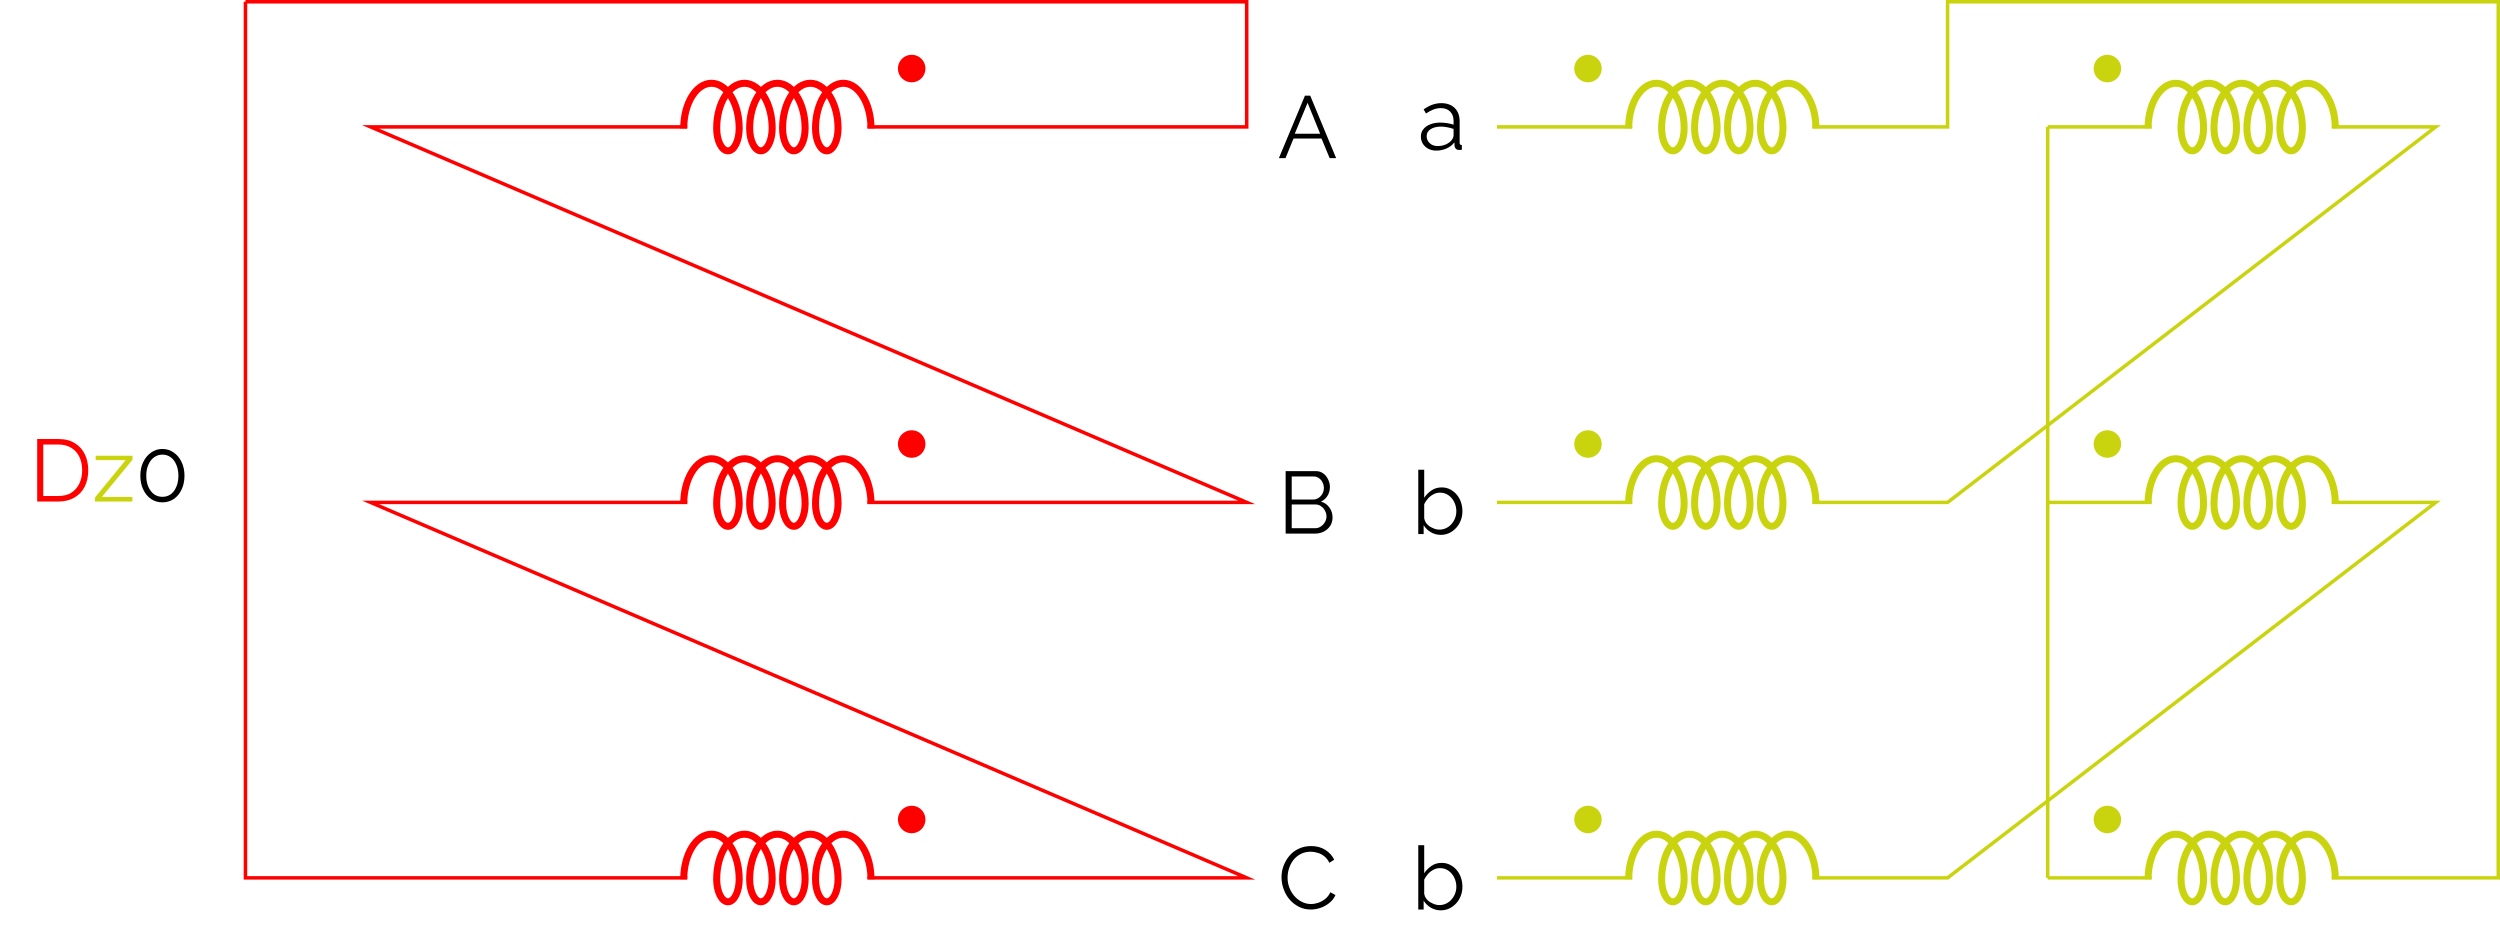
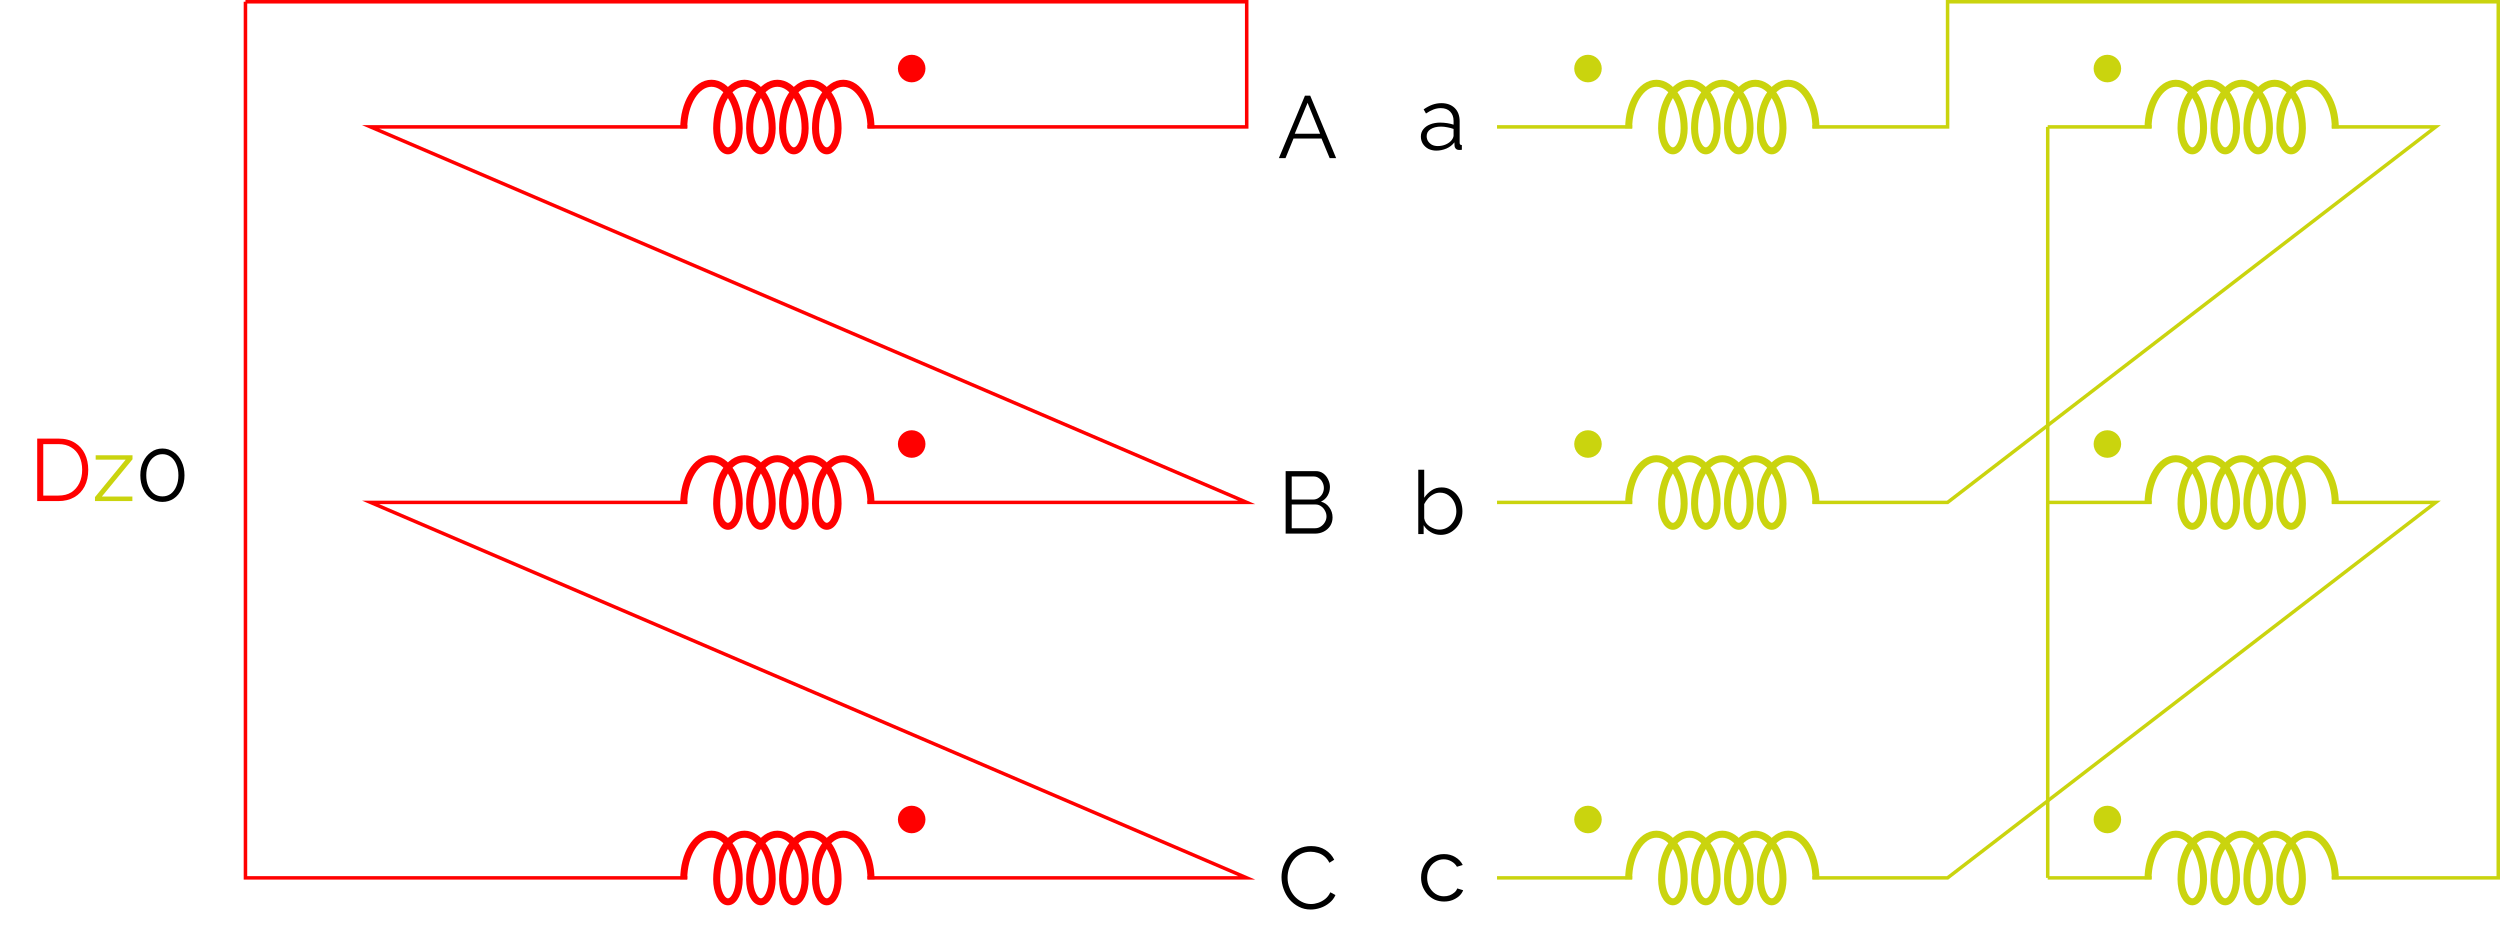
- <svg xmlns="http://www.w3.org/2000/svg" xmlns:xlink="http://www.w3.org/1999/xlink" width="283.114pt" height="106.418pt" viewBox="0 0 283.114 106.418" version="1.1">
+ <svg xmlns="http://www.w3.org/2000/svg" xmlns:xlink="http://www.w3.org/1999/xlink" width="283.114pt" height="106.319pt" viewBox="0 0 283.114 106.319" version="1.1">
  <defs>
    <g>
      <symbol overflow="visible" id="glyph0-0">
        <path style="stroke:none;" d="M 5.562 -0.297 C 5.562 -0.098 5.453 0 5.234 0 L 0.766 0 C 0.66 0 0.586 -0.02 0.547 -0.062 C 0.516 -0.102 0.5 -0.164 0.5 -0.25 L 0.5 -6.844 C 0.5 -7 0.562 -7.078 0.688 -7.078 L 5.391 -7.078 C 5.504 -7.078 5.562 -7.008 5.562 -6.875 Z M 5.047 -0.734 L 5.047 -6.406 C 5.047 -6.52 4.992 -6.578 4.891 -6.578 L 1.172 -6.578 C 1.066 -6.578 1.016 -6.516 1.016 -6.391 L 1.016 -0.703 C 1.016 -0.641 1.031 -0.586 1.062 -0.547 C 1.094 -0.516 1.156 -0.5 1.25 -0.5 L 4.766 -0.5 C 4.953 -0.5 5.047 -0.578 5.047 -0.734 Z M 4.766 -0.281 L 0.703 -6.672 L 1.219 -6.938 L 5.359 -0.328 Z M 4.766 -0.281 " />
      </symbol>
      <symbol overflow="visible" id="glyph0-1">
        <path style="stroke:none;" d="M 3.078 -7.078 L 3.672 -7.078 L 6.609 0 L 5.875 0 L 4.953 -2.219 L 1.781 -2.219 L 0.875 0 L 0.125 0 Z M 4.797 -2.766 L 3.375 -6.266 L 1.922 -2.766 Z M 4.797 -2.766 " />
      </symbol>
      <symbol overflow="visible" id="glyph0-2">
        <path style="stroke:none;" d="M 6.203 -1.828 C 6.203 -1.473 6.113 -1.156 5.938 -0.875 C 5.758 -0.602 5.52 -0.391 5.219 -0.234 C 4.914 -0.078 4.586 0 4.234 0 L 0.891 0 L 0.891 -7.078 L 4.297 -7.078 C 4.629 -7.078 4.914 -6.988 5.156 -6.812 C 5.395 -6.633 5.578 -6.406 5.703 -6.125 C 5.836 -5.852 5.906 -5.57 5.906 -5.281 C 5.906 -4.926 5.816 -4.598 5.641 -4.297 C 5.461 -3.992 5.211 -3.77 4.891 -3.625 C 5.297 -3.508 5.613 -3.285 5.844 -2.953 C 6.082 -2.629 6.203 -2.254 6.203 -1.828 Z M 5.516 -1.938 C 5.516 -2.176 5.457 -2.395 5.344 -2.594 C 5.238 -2.801 5.094 -2.969 4.906 -3.094 C 4.727 -3.227 4.523 -3.297 4.297 -3.297 L 1.578 -3.297 L 1.578 -0.609 L 4.234 -0.609 C 4.461 -0.609 4.672 -0.672 4.859 -0.797 C 5.055 -0.922 5.211 -1.082 5.328 -1.281 C 5.453 -1.488 5.516 -1.707 5.516 -1.938 Z M 1.578 -6.469 L 1.578 -3.859 L 4.016 -3.859 C 4.242 -3.859 4.445 -3.922 4.625 -4.047 C 4.812 -4.172 4.957 -4.332 5.062 -4.531 C 5.164 -4.727 5.219 -4.938 5.219 -5.156 C 5.219 -5.395 5.164 -5.613 5.062 -5.812 C 4.969 -6.008 4.832 -6.164 4.656 -6.281 C 4.488 -6.406 4.297 -6.469 4.078 -6.469 Z M 1.578 -6.469 " />
      </symbol>
      <symbol overflow="visible" id="glyph0-3">
        <path style="stroke:none;" d="M 0.422 -3.594 C 0.422 -4.02 0.492 -4.441 0.641 -4.859 C 0.797 -5.273 1.016 -5.656 1.297 -6 C 1.578 -6.344 1.926 -6.613 2.344 -6.812 C 2.77 -7.02 3.25 -7.125 3.781 -7.125 C 4.406 -7.125 4.941 -6.977 5.391 -6.688 C 5.848 -6.395 6.18 -6.023 6.391 -5.578 L 5.844 -5.234 C 5.688 -5.547 5.492 -5.789 5.266 -5.969 C 5.035 -6.156 4.785 -6.285 4.516 -6.359 C 4.254 -6.441 3.992 -6.484 3.734 -6.484 C 3.305 -6.484 2.93 -6.398 2.609 -6.234 C 2.285 -6.066 2.008 -5.844 1.781 -5.562 C 1.562 -5.281 1.395 -4.961 1.281 -4.609 C 1.164 -4.266 1.109 -3.91 1.109 -3.547 C 1.109 -3.148 1.176 -2.773 1.312 -2.422 C 1.445 -2.066 1.633 -1.75 1.875 -1.469 C 2.113 -1.195 2.395 -0.977 2.719 -0.812 C 3.039 -0.645 3.391 -0.562 3.766 -0.562 C 4.035 -0.562 4.305 -0.609 4.578 -0.703 C 4.859 -0.797 5.117 -0.938 5.359 -1.125 C 5.609 -1.32 5.805 -1.578 5.953 -1.891 L 6.531 -1.578 C 6.383 -1.234 6.156 -0.938 5.844 -0.688 C 5.539 -0.438 5.203 -0.25 4.828 -0.125 C 4.453 0 4.086 0.062 3.734 0.062 C 3.242 0.062 2.797 -0.039 2.391 -0.25 C 1.984 -0.457 1.629 -0.734 1.328 -1.078 C 1.035 -1.43 0.812 -1.828 0.656 -2.266 C 0.5 -2.703 0.422 -3.145 0.422 -3.594 Z M 0.422 -3.594 " />
      </symbol>
      <symbol overflow="visible" id="glyph0-4">
        <path style="stroke:none;" d="M 0.328 -1.5 C 0.328 -1.82 0.422 -2.098 0.609 -2.328 C 0.797 -2.566 1.051 -2.75 1.375 -2.875 C 1.707 -3.008 2.086 -3.078 2.516 -3.078 C 2.773 -3.078 3.039 -3.055 3.312 -3.016 C 3.582 -2.973 3.82 -2.914 4.031 -2.844 L 4.031 -3.281 C 4.031 -3.719 3.898 -4.066 3.641 -4.328 C 3.391 -4.586 3.035 -4.719 2.578 -4.719 C 2.297 -4.719 2.02 -4.664 1.75 -4.562 C 1.477 -4.457 1.195 -4.305 0.906 -4.109 L 0.641 -4.578 C 0.984 -4.816 1.316 -4.992 1.641 -5.109 C 1.973 -5.223 2.305 -5.281 2.641 -5.281 C 3.273 -5.281 3.781 -5.098 4.156 -4.734 C 4.531 -4.367 4.719 -3.863 4.719 -3.219 L 4.719 -0.812 C 4.719 -0.719 4.734 -0.648 4.766 -0.609 C 4.805 -0.566 4.875 -0.539 4.969 -0.531 L 4.969 0 C 4.895 0.008 4.828 0.016 4.766 0.016 C 4.711 0.023 4.676 0.023 4.656 0.016 C 4.488 0.016 4.359 -0.035 4.266 -0.141 C 4.18 -0.242 4.141 -0.348 4.141 -0.453 L 4.125 -0.844 C 3.895 -0.539 3.594 -0.305 3.219 -0.141 C 2.844 0.016 2.461 0.094 2.078 0.094 C 1.742 0.094 1.441 0.023 1.172 -0.109 C 0.91 -0.254 0.703 -0.445 0.547 -0.688 C 0.398 -0.938 0.328 -1.207 0.328 -1.5 Z M 3.812 -1.094 C 3.883 -1.188 3.938 -1.273 3.969 -1.359 C 4.008 -1.453 4.031 -1.531 4.031 -1.594 L 4.031 -2.359 C 3.812 -2.441 3.578 -2.504 3.328 -2.547 C 3.086 -2.598 2.848 -2.625 2.609 -2.625 C 2.117 -2.625 1.723 -2.523 1.422 -2.328 C 1.129 -2.141 0.984 -1.879 0.984 -1.547 C 0.984 -1.348 1.031 -1.164 1.125 -1 C 1.227 -0.832 1.375 -0.691 1.562 -0.578 C 1.758 -0.473 1.988 -0.422 2.25 -0.422 C 2.57 -0.422 2.875 -0.484 3.156 -0.609 C 3.438 -0.734 3.656 -0.895 3.812 -1.094 Z M 3.812 -1.094 " />
      </symbol>
      <symbol overflow="visible" id="glyph0-5">
        <path style="stroke:none;" d="M 3.297 0.094 C 2.891 0.094 2.508 -0.008 2.156 -0.219 C 1.812 -0.426 1.547 -0.688 1.359 -1 L 1.359 0 L 0.75 0 L 0.75 -7.281 L 1.422 -7.281 L 1.422 -4.109 C 1.66 -4.461 1.941 -4.742 2.266 -4.953 C 2.586 -5.172 2.969 -5.281 3.406 -5.281 C 3.77 -5.281 4.094 -5.203 4.375 -5.047 C 4.664 -4.898 4.914 -4.695 5.125 -4.438 C 5.332 -4.188 5.488 -3.898 5.594 -3.578 C 5.695 -3.254 5.75 -2.922 5.75 -2.578 C 5.75 -2.211 5.688 -1.867 5.562 -1.547 C 5.445 -1.234 5.273 -0.953 5.047 -0.703 C 4.816 -0.453 4.551 -0.254 4.25 -0.109 C 3.957 0.023 3.641 0.094 3.297 0.094 Z M 3.125 -0.5 C 3.406 -0.5 3.664 -0.555 3.906 -0.672 C 4.145 -0.785 4.348 -0.941 4.516 -1.141 C 4.691 -1.336 4.828 -1.562 4.922 -1.812 C 5.016 -2.062 5.062 -2.316 5.062 -2.578 C 5.062 -2.941 4.984 -3.285 4.828 -3.609 C 4.672 -3.93 4.453 -4.191 4.172 -4.391 C 3.898 -4.586 3.578 -4.688 3.203 -4.688 C 2.941 -4.688 2.695 -4.625 2.469 -4.5 C 2.238 -4.383 2.035 -4.227 1.859 -4.031 C 1.68 -3.832 1.535 -3.617 1.422 -3.391 L 1.422 -1.781 C 1.453 -1.594 1.52 -1.422 1.625 -1.266 C 1.738 -1.109 1.879 -0.973 2.047 -0.859 C 2.223 -0.754 2.406 -0.664 2.594 -0.594 C 2.781 -0.531 2.957 -0.5 3.125 -0.5 Z M 3.125 -0.5 " />
      </symbol>
      <symbol overflow="visible" id="glyph0-6">
+         <path style="stroke:none;" d="M 3 0.094 C 2.625 0.094 2.273 0.023 1.953 -0.109 C 1.641 -0.254 1.363 -0.453 1.125 -0.703 C 0.895 -0.961 0.711 -1.254 0.578 -1.578 C 0.453 -1.898 0.391 -2.242 0.391 -2.609 C 0.391 -3.098 0.5 -3.547 0.719 -3.953 C 0.938 -4.359 1.238 -4.68 1.625 -4.922 C 2.02 -5.16 2.473 -5.281 2.984 -5.281 C 3.473 -5.281 3.898 -5.164 4.266 -4.938 C 4.641 -4.719 4.922 -4.422 5.109 -4.047 L 4.453 -3.844 C 4.305 -4.102 4.098 -4.305 3.828 -4.453 C 3.566 -4.609 3.273 -4.688 2.953 -4.688 C 2.609 -4.688 2.289 -4.594 2 -4.406 C 1.719 -4.227 1.492 -3.984 1.328 -3.672 C 1.16 -3.359 1.078 -3.004 1.078 -2.609 C 1.078 -2.223 1.16 -1.867 1.328 -1.547 C 1.504 -1.223 1.734 -0.969 2.016 -0.781 C 2.305 -0.594 2.625 -0.5 2.969 -0.5 C 3.195 -0.5 3.414 -0.535 3.625 -0.609 C 3.832 -0.691 4.016 -0.801 4.172 -0.938 C 4.328 -1.07 4.43 -1.223 4.484 -1.391 L 5.156 -1.188 C 5.062 -0.938 4.906 -0.711 4.688 -0.516 C 4.469 -0.328 4.211 -0.176 3.922 -0.062 C 3.641 0.039 3.332 0.094 3 0.094 Z M 3 0.094 " />
+       </symbol>
+       <symbol overflow="visible" id="glyph0-7">
        <path style="stroke:none;" d="M 0.891 0 L 0.891 -7.078 L 3.297 -7.078 C 4.047 -7.078 4.672 -6.914 5.172 -6.594 C 5.672 -6.281 6.047 -5.859 6.297 -5.328 C 6.547 -4.797 6.672 -4.203 6.672 -3.547 C 6.672 -2.828 6.535 -2.203 6.266 -1.672 C 5.992 -1.141 5.602 -0.727 5.094 -0.438 C 4.582 -0.145 3.984 0 3.297 0 Z M 5.984 -3.547 C 5.984 -4.109 5.879 -4.609 5.672 -5.047 C 5.461 -5.492 5.156 -5.836 4.75 -6.078 C 4.352 -6.328 3.867 -6.453 3.297 -6.453 L 1.578 -6.453 L 1.578 -0.625 L 3.297 -0.625 C 3.879 -0.625 4.367 -0.75 4.766 -1 C 5.16 -1.258 5.461 -1.609 5.672 -2.047 C 5.879 -2.492 5.984 -2.992 5.984 -3.547 Z M 5.984 -3.547 " />
      </symbol>
-       <symbol overflow="visible" id="glyph0-7">
+       <symbol overflow="visible" id="glyph0-8">
        <path style="stroke:none;" d="M 0.312 -0.453 L 3.781 -4.688 L 0.391 -4.688 L 0.391 -5.188 L 4.562 -5.188 L 4.562 -4.734 L 1.094 -0.516 L 4.547 -0.516 L 4.547 0 L 0.312 0 Z M 0.312 -0.453 " />
      </symbol>
-       <symbol overflow="visible" id="glyph0-8">
+       <symbol overflow="visible" id="glyph0-9">
        <path style="stroke:none;" d="M 5.547 -2.922 C 5.547 -2.336 5.438 -1.816 5.219 -1.359 C 5.008 -0.898 4.711 -0.539 4.328 -0.281 C 3.953 -0.031 3.523 0.094 3.047 0.094 C 2.566 0.094 2.141 -0.031 1.766 -0.281 C 1.391 -0.539 1.094 -0.898 0.875 -1.359 C 0.656 -1.816 0.547 -2.336 0.547 -2.922 C 0.547 -3.504 0.656 -4.02 0.875 -4.469 C 1.094 -4.926 1.391 -5.285 1.766 -5.547 C 2.141 -5.816 2.566 -5.953 3.047 -5.953 C 3.523 -5.953 3.953 -5.816 4.328 -5.547 C 4.711 -5.285 5.008 -4.926 5.219 -4.469 C 5.438 -4.02 5.547 -3.504 5.547 -2.922 Z M 4.859 -2.922 C 4.859 -3.391 4.781 -3.801 4.625 -4.156 C 4.477 -4.52 4.27 -4.801 4 -5 C 3.727 -5.207 3.41 -5.312 3.047 -5.312 C 2.691 -5.312 2.375 -5.207 2.094 -5 C 1.82 -4.801 1.609 -4.52 1.453 -4.156 C 1.297 -3.801 1.219 -3.391 1.219 -2.922 C 1.219 -2.453 1.297 -2.035 1.453 -1.672 C 1.609 -1.316 1.82 -1.035 2.094 -0.828 C 2.375 -0.629 2.691 -0.531 3.047 -0.531 C 3.41 -0.531 3.727 -0.629 4 -0.828 C 4.27 -1.035 4.477 -1.316 4.625 -1.672 C 4.781 -2.035 4.859 -2.453 4.859 -2.922 Z M 4.859 -2.922 " />
      </symbol>
    </g>
    <clipPath id="clip1">
-       <path d="M 0 0 L 283.113 0 L 283.113 106.418 L 0 106.418 Z M 0 0 " />
+       <path d="M 0 0 L 283.113 0 L 283.113 106.32 L 0 106.32 Z M 0 0 " />
    </clipPath>
    <clipPath id="clip2">
      <path d="M 169 0 L 283.113 0 L 283.113 100 L 169 100 Z M 169 0 " />
    </clipPath>
  </defs>
  <g id="surface1">
    <g clip-path="url(#clip1)" clip-rule="nonzero">
-       <path style=" stroke:none;fill-rule:nonzero;fill:rgb(100%,100%,100%);fill-opacity:1;" d="M 0 106.418 L 0 0 L 283.117 0 L 283.117 106.418 Z M 0 106.418 " />
+       <path style=" stroke:none;fill-rule:nonzero;fill:rgb(100%,100%,100%);fill-opacity:1;" d="M 0 106.32 L 0 0 L 283.117 0 L 283.117 106.32 Z M 0 106.32 " />
    </g>
    <path style="fill:none;stroke-width:0.399;stroke-linecap:butt;stroke-linejoin:miter;stroke:rgb(100%,0%,0%);stroke-opacity:1;stroke-miterlimit:10;" d="M -0 -0 L 56.695 -0 M 56.695 -0 L 113.387 -0 L 113.387 -7.086 M 113.387 -7.086 L 113.387 -14.172 L 109.844 -14.172 M 109.844 -14.172 L 70.441 -14.172 M 50.031 -14.172 L 14.172 -14.172 L 63.781 -35.434 M 63.781 -35.434 L 113.387 -56.696 L 109.844 -56.696 M 109.844 -56.696 L 70.441 -56.696 M 50.031 -56.696 L 14.172 -56.696 L 63.781 -77.953 M 63.781 -77.953 L 113.387 -99.215 L 109.844 -99.215 M 109.844 -99.215 L 70.441 -99.215 M 50.031 -99.215 L 7.086 -99.215 M 7.086 -99.215 L -0 -99.215 L -0 -49.606 M -0 -49.606 L -0 -0 " transform="matrix(1,0,0,-1,27.797,0.199)" />
    <g style="fill:rgb(0%,0%,0%);fill-opacity:1;">
      <use xlink:href="#glyph0-1" x="144.703" y="17.909" />
    </g>
    <path style="fill:none;stroke-width:0.797;stroke-linecap:butt;stroke-linejoin:bevel;stroke:rgb(100%,0%,0%);stroke-opacity:1;stroke-miterlimit:10;" d="M 70.84 -14.332 C 70.84 -11.516 69.433 -9.231 67.699 -9.231 C 65.965 -9.231 64.558 -11.516 64.558 -14.332 C 64.558 -15.742 65.129 -16.883 65.832 -16.883 C 66.539 -16.883 67.109 -15.742 67.109 -14.332 C 67.109 -11.516 65.703 -9.231 63.969 -9.231 C 62.234 -9.231 60.828 -11.516 60.828 -14.332 C 60.828 -15.742 61.398 -16.883 62.101 -16.883 C 62.808 -16.883 63.379 -15.742 63.379 -14.332 C 63.379 -11.516 61.973 -9.231 60.238 -9.231 C 58.504 -9.231 57.098 -11.516 57.098 -14.332 C 57.098 -15.742 57.668 -16.883 58.371 -16.883 C 59.074 -16.883 59.648 -15.742 59.648 -14.332 C 59.648 -11.516 58.242 -9.231 56.508 -9.231 C 54.769 -9.231 53.363 -11.516 53.363 -14.332 C 53.363 -15.742 53.937 -16.883 54.641 -16.883 C 55.344 -16.883 55.914 -15.742 55.914 -14.332 C 55.914 -11.516 54.508 -9.231 52.773 -9.231 C 51.039 -9.231 49.633 -11.516 49.633 -14.332 " transform="matrix(1,0,0,-1,27.797,0.199)" />
    <g style="fill:rgb(0%,0%,0%);fill-opacity:1;">
-       <use xlink:href="#glyph0-2" x="144.703" y="60.428" />
+       <use xlink:href="#glyph0-2" x="144.703" y="60.429" />
    </g>
    <path style="fill:none;stroke-width:0.797;stroke-linecap:butt;stroke-linejoin:bevel;stroke:rgb(100%,0%,0%);stroke-opacity:1;stroke-miterlimit:10;" d="M 70.84 -56.852 C 70.84 -54.035 69.433 -51.75 67.699 -51.75 C 65.965 -51.75 64.558 -54.035 64.558 -56.852 C 64.558 -58.262 65.129 -59.403 65.832 -59.403 C 66.539 -59.403 67.109 -58.262 67.109 -56.852 C 67.109 -54.035 65.703 -51.75 63.969 -51.75 C 62.234 -51.75 60.828 -54.035 60.828 -56.852 C 60.828 -58.262 61.398 -59.403 62.101 -59.403 C 62.808 -59.403 63.379 -58.262 63.379 -56.852 C 63.379 -54.035 61.973 -51.75 60.238 -51.75 C 58.504 -51.75 57.098 -54.035 57.098 -56.852 C 57.098 -58.262 57.668 -59.403 58.371 -59.403 C 59.074 -59.403 59.648 -58.262 59.648 -56.852 C 59.648 -54.035 58.242 -51.75 56.508 -51.75 C 54.769 -51.75 53.363 -54.035 53.363 -56.852 C 53.363 -58.262 53.937 -59.403 54.641 -59.403 C 55.344 -59.403 55.914 -58.262 55.914 -56.852 C 55.914 -54.035 54.508 -51.75 52.773 -51.75 C 51.039 -51.75 49.633 -54.035 49.633 -56.852 " transform="matrix(1,0,0,-1,27.797,0.199)" />
    <g style="fill:rgb(0%,0%,0%);fill-opacity:1;">
-       <use xlink:href="#glyph0-3" x="144.703" y="102.938" />
+       <use xlink:href="#glyph0-3" x="144.703" y="102.939" />
    </g>
    <path style="fill:none;stroke-width:0.797;stroke-linecap:butt;stroke-linejoin:bevel;stroke:rgb(100%,0%,0%);stroke-opacity:1;stroke-miterlimit:10;" d="M 70.84 -99.371 C 70.84 -96.555 69.433 -94.27 67.699 -94.27 C 65.965 -94.27 64.558 -96.555 64.558 -99.371 C 64.558 -100.781 65.129 -101.926 65.832 -101.926 C 66.539 -101.926 67.109 -100.781 67.109 -99.371 C 67.109 -96.555 65.703 -94.27 63.969 -94.27 C 62.234 -94.27 60.828 -96.555 60.828 -99.371 C 60.828 -100.781 61.398 -101.926 62.101 -101.926 C 62.808 -101.926 63.379 -100.781 63.379 -99.371 C 63.379 -96.555 61.973 -94.27 60.238 -94.27 C 58.504 -94.27 57.098 -96.555 57.098 -99.371 C 57.098 -100.781 57.668 -101.926 58.371 -101.926 C 59.074 -101.926 59.648 -100.781 59.648 -99.371 C 59.648 -96.555 58.242 -94.27 56.508 -94.27 C 54.769 -94.27 53.363 -96.555 53.363 -99.371 C 53.363 -100.781 53.937 -101.926 54.641 -101.926 C 55.344 -101.926 55.914 -100.781 55.914 -99.371 C 55.914 -96.555 54.508 -94.27 52.773 -94.27 C 51.039 -94.27 49.633 -96.555 49.633 -99.371 " transform="matrix(1,0,0,-1,27.797,0.199)" />
    <path style="fill-rule:nonzero;fill:rgb(100%,0%,0%);fill-opacity:1;stroke-width:0.399;stroke-linecap:butt;stroke-linejoin:miter;stroke:rgb(100%,0%,0%);stroke-opacity:1;stroke-miterlimit:10;" d="M 76.808 -7.563 C 76.808 -6.813 76.199 -6.203 75.449 -6.203 C 74.695 -6.203 74.086 -6.813 74.086 -7.563 C 74.086 -8.317 74.695 -8.926 75.449 -8.926 C 76.199 -8.926 76.808 -8.317 76.808 -7.563 Z M 76.808 -7.563 " transform="matrix(1,0,0,-1,27.797,0.199)" />
    <path style="fill-rule:nonzero;fill:rgb(100%,0%,0%);fill-opacity:1;stroke-width:0.399;stroke-linecap:butt;stroke-linejoin:miter;stroke:rgb(100%,0%,0%);stroke-opacity:1;stroke-miterlimit:10;" d="M 76.808 -50.086 C 76.808 -49.332 76.199 -48.723 75.449 -48.723 C 74.695 -48.723 74.086 -49.332 74.086 -50.086 C 74.086 -50.836 74.695 -51.446 75.449 -51.446 C 76.199 -51.446 76.808 -50.836 76.808 -50.086 Z M 76.808 -50.086 " transform="matrix(1,0,0,-1,27.797,0.199)" />
    <path style="fill-rule:nonzero;fill:rgb(100%,0%,0%);fill-opacity:1;stroke-width:0.399;stroke-linecap:butt;stroke-linejoin:miter;stroke:rgb(100%,0%,0%);stroke-opacity:1;stroke-miterlimit:10;" d="M 76.808 -92.606 C 76.808 -91.852 76.199 -91.246 75.449 -91.246 C 74.695 -91.246 74.086 -91.852 74.086 -92.606 C 74.086 -93.356 74.695 -93.965 75.449 -93.965 C 76.199 -93.965 76.808 -93.356 76.808 -92.606 Z M 76.808 -92.606 " transform="matrix(1,0,0,-1,27.797,0.199)" />
    <g clip-path="url(#clip2)" clip-rule="nonzero">
      <path style="fill:none;stroke-width:0.399;stroke-linecap:butt;stroke-linejoin:miter;stroke:rgb(79.214%,83.138%,5.489%);stroke-opacity:1;stroke-miterlimit:10;" d="M 141.734 -14.172 L 157.043 -14.172 M 177.453 -14.172 L 192.758 -14.172 L 192.758 -7.086 M 192.758 -7.086 L 192.758 -0 L 223.941 -0 M 223.941 -0 L 255.121 -0 L 255.121 -49.606 M 255.121 -49.606 L 255.121 -99.215 L 251.578 -99.215 M 251.578 -99.215 L 236.269 -99.215 M 215.859 -99.215 L 204.098 -99.215 " transform="matrix(1,0,0,-1,27.797,0.199)" />
    </g>
    <g style="fill:rgb(0%,0%,0%);fill-opacity:1;">
-       <use xlink:href="#glyph0-4" x="160.58" y="16.962" />
+       <use xlink:href="#glyph0-4" x="160.58" y="16.963" />
    </g>
    <path style="fill:none;stroke-width:0.797;stroke-linecap:butt;stroke-linejoin:bevel;stroke:rgb(79.214%,83.138%,5.489%);stroke-opacity:1;stroke-miterlimit:10;" d="M 156.644 -14.332 C 156.644 -11.516 158.051 -9.231 159.785 -9.231 C 161.519 -9.231 162.926 -11.516 162.926 -14.332 C 162.926 -15.742 162.355 -16.883 161.648 -16.883 C 160.945 -16.883 160.375 -15.742 160.375 -14.332 C 160.375 -11.516 161.781 -9.231 163.516 -9.231 C 165.25 -9.231 166.656 -11.516 166.656 -14.332 C 166.656 -15.742 166.086 -16.883 165.379 -16.883 C 164.676 -16.883 164.105 -15.742 164.105 -14.332 C 164.105 -11.516 165.512 -9.231 167.246 -9.231 C 168.98 -9.231 170.387 -11.516 170.387 -14.332 C 170.387 -15.742 169.816 -16.883 169.113 -16.883 C 168.406 -16.883 167.836 -15.742 167.836 -14.332 C 167.836 -11.516 169.242 -9.231 170.976 -9.231 C 172.711 -9.231 174.117 -11.516 174.117 -14.332 C 174.117 -15.742 173.547 -16.883 172.844 -16.883 C 172.137 -16.883 171.566 -15.742 171.566 -14.332 C 171.566 -11.516 172.973 -9.231 174.707 -9.231 C 176.445 -9.231 177.851 -11.516 177.851 -14.332 " transform="matrix(1,0,0,-1,27.797,0.199)" />
    <path style="fill:none;stroke-width:0.797;stroke-linecap:butt;stroke-linejoin:bevel;stroke:rgb(79.214%,83.138%,5.489%);stroke-opacity:1;stroke-miterlimit:10;" d="M 236.668 -99.371 C 236.668 -96.555 235.262 -94.27 233.527 -94.27 C 231.793 -94.27 230.387 -96.555 230.387 -99.371 C 230.387 -100.781 230.957 -101.926 231.664 -101.926 C 232.367 -101.926 232.937 -100.781 232.937 -99.371 C 232.937 -96.555 231.531 -94.27 229.797 -94.27 C 228.062 -94.27 226.656 -96.555 226.656 -99.371 C 226.656 -100.781 227.226 -101.926 227.93 -101.926 C 228.637 -101.926 229.207 -100.781 229.207 -99.371 C 229.207 -96.555 227.801 -94.27 226.066 -94.27 C 224.332 -94.27 222.926 -96.555 222.926 -99.371 C 222.926 -100.781 223.496 -101.926 224.199 -101.926 C 224.906 -101.926 225.476 -100.781 225.476 -99.371 C 225.476 -96.555 224.07 -94.27 222.336 -94.27 C 220.601 -94.27 219.195 -96.555 219.195 -99.371 C 219.195 -100.781 219.766 -101.926 220.469 -101.926 C 221.172 -101.926 221.746 -100.781 221.746 -99.371 C 221.746 -96.555 220.34 -94.27 218.605 -94.27 C 216.867 -94.27 215.461 -96.555 215.461 -99.371 " transform="matrix(1,0,0,-1,27.797,0.199)" />
    <path style="fill:none;stroke-width:0.399;stroke-linecap:butt;stroke-linejoin:miter;stroke:rgb(79.214%,83.138%,5.489%);stroke-opacity:1;stroke-miterlimit:10;" d="M 141.734 -56.696 L 157.043 -56.696 M 177.453 -56.696 L 192.758 -56.696 L 220.398 -35.434 M 220.398 -35.434 L 248.035 -14.172 L 236.269 -14.172 M 215.859 -14.172 L 204.098 -14.172 " transform="matrix(1,0,0,-1,27.797,0.199)" />
    <g style="fill:rgb(0%,0%,0%);fill-opacity:1;">
-       <use xlink:href="#glyph0-5" x="159.863" y="60.478" />
+       <use xlink:href="#glyph0-5" x="159.863" y="60.479" />
    </g>
    <path style="fill:none;stroke-width:0.797;stroke-linecap:butt;stroke-linejoin:bevel;stroke:rgb(79.214%,83.138%,5.489%);stroke-opacity:1;stroke-miterlimit:10;" d="M 156.644 -56.852 C 156.644 -54.035 158.051 -51.75 159.785 -51.75 C 161.519 -51.75 162.926 -54.035 162.926 -56.852 C 162.926 -58.262 162.355 -59.403 161.648 -59.403 C 160.945 -59.403 160.375 -58.262 160.375 -56.852 C 160.375 -54.035 161.781 -51.75 163.516 -51.75 C 165.25 -51.75 166.656 -54.035 166.656 -56.852 C 166.656 -58.262 166.086 -59.403 165.379 -59.403 C 164.676 -59.403 164.105 -58.262 164.105 -56.852 C 164.105 -54.035 165.512 -51.75 167.246 -51.75 C 168.98 -51.75 170.387 -54.035 170.387 -56.852 C 170.387 -58.262 169.816 -59.403 169.113 -59.403 C 168.406 -59.403 167.836 -58.262 167.836 -56.852 C 167.836 -54.035 169.242 -51.75 170.976 -51.75 C 172.711 -51.75 174.117 -54.035 174.117 -56.852 C 174.117 -58.262 173.547 -59.403 172.844 -59.403 C 172.137 -59.403 171.566 -58.262 171.566 -56.852 C 171.566 -54.035 172.973 -51.75 174.707 -51.75 C 176.445 -51.75 177.851 -54.035 177.851 -56.852 " transform="matrix(1,0,0,-1,27.797,0.199)" />
    <path style="fill:none;stroke-width:0.797;stroke-linecap:butt;stroke-linejoin:bevel;stroke:rgb(79.214%,83.138%,5.489%);stroke-opacity:1;stroke-miterlimit:10;" d="M 236.668 -14.332 C 236.668 -11.516 235.262 -9.231 233.527 -9.231 C 231.793 -9.231 230.387 -11.516 230.387 -14.332 C 230.387 -15.742 230.957 -16.883 231.664 -16.883 C 232.367 -16.883 232.937 -15.742 232.937 -14.332 C 232.937 -11.516 231.531 -9.231 229.797 -9.231 C 228.062 -9.231 226.656 -11.516 226.656 -14.332 C 226.656 -15.742 227.226 -16.883 227.93 -16.883 C 228.637 -16.883 229.207 -15.742 229.207 -14.332 C 229.207 -11.516 227.801 -9.231 226.066 -9.231 C 224.332 -9.231 222.926 -11.516 222.926 -14.332 C 222.926 -15.742 223.496 -16.883 224.199 -16.883 C 224.906 -16.883 225.476 -15.742 225.476 -14.332 C 225.476 -11.516 224.07 -9.231 222.336 -9.231 C 220.601 -9.231 219.195 -11.516 219.195 -14.332 C 219.195 -15.742 219.766 -16.883 220.469 -16.883 C 221.172 -16.883 221.746 -15.742 221.746 -14.332 C 221.746 -11.516 220.34 -9.231 218.605 -9.231 C 216.867 -9.231 215.461 -11.516 215.461 -14.332 " transform="matrix(1,0,0,-1,27.797,0.199)" />
    <path style="fill:none;stroke-width:0.399;stroke-linecap:butt;stroke-linejoin:miter;stroke:rgb(79.214%,83.138%,5.489%);stroke-opacity:1;stroke-miterlimit:10;" d="M 141.734 -99.215 L 157.043 -99.215 M 177.453 -99.215 L 192.758 -99.215 L 220.398 -77.953 M 220.398 -77.953 L 248.035 -56.696 L 236.269 -56.696 M 215.859 -56.696 L 204.098 -56.696 " transform="matrix(1,0,0,-1,27.797,0.199)" />
    <g style="fill:rgb(0%,0%,0%);fill-opacity:1;">
-       <use xlink:href="#glyph0-5" x="159.863" y="102.998" />
+       <use xlink:href="#glyph0-6" x="160.54" y="102.002" />
    </g>
    <path style="fill:none;stroke-width:0.797;stroke-linecap:butt;stroke-linejoin:bevel;stroke:rgb(79.214%,83.138%,5.489%);stroke-opacity:1;stroke-miterlimit:10;" d="M 156.644 -99.371 C 156.644 -96.555 158.051 -94.27 159.785 -94.27 C 161.519 -94.27 162.926 -96.555 162.926 -99.371 C 162.926 -100.781 162.355 -101.926 161.648 -101.926 C 160.945 -101.926 160.375 -100.781 160.375 -99.371 C 160.375 -96.555 161.781 -94.27 163.516 -94.27 C 165.25 -94.27 166.656 -96.555 166.656 -99.371 C 166.656 -100.781 166.086 -101.926 165.379 -101.926 C 164.676 -101.926 164.105 -100.781 164.105 -99.371 C 164.105 -96.555 165.512 -94.27 167.246 -94.27 C 168.98 -94.27 170.387 -96.555 170.387 -99.371 C 170.387 -100.781 169.816 -101.926 169.113 -101.926 C 168.406 -101.926 167.836 -100.781 167.836 -99.371 C 167.836 -96.555 169.242 -94.27 170.976 -94.27 C 172.711 -94.27 174.117 -96.555 174.117 -99.371 C 174.117 -100.781 173.547 -101.926 172.844 -101.926 C 172.137 -101.926 171.566 -100.781 171.566 -99.371 C 171.566 -96.555 172.973 -94.27 174.707 -94.27 C 176.445 -94.27 177.851 -96.555 177.851 -99.371 " transform="matrix(1,0,0,-1,27.797,0.199)" />
    <path style="fill:none;stroke-width:0.797;stroke-linecap:butt;stroke-linejoin:bevel;stroke:rgb(79.214%,83.138%,5.489%);stroke-opacity:1;stroke-miterlimit:10;" d="M 236.668 -56.852 C 236.668 -54.035 235.262 -51.75 233.527 -51.75 C 231.793 -51.75 230.387 -54.035 230.387 -56.852 C 230.387 -58.262 230.957 -59.403 231.664 -59.403 C 232.367 -59.403 232.937 -58.262 232.937 -56.852 C 232.937 -54.035 231.531 -51.75 229.797 -51.75 C 228.062 -51.75 226.656 -54.035 226.656 -56.852 C 226.656 -58.262 227.226 -59.403 227.93 -59.403 C 228.637 -59.403 229.207 -58.262 229.207 -56.852 C 229.207 -54.035 227.801 -51.75 226.066 -51.75 C 224.332 -51.75 222.926 -54.035 222.926 -56.852 C 222.926 -58.262 223.496 -59.403 224.199 -59.403 C 224.906 -59.403 225.476 -58.262 225.476 -56.852 C 225.476 -54.035 224.07 -51.75 222.336 -51.75 C 220.601 -51.75 219.195 -54.035 219.195 -56.852 C 219.195 -58.262 219.766 -59.403 220.469 -59.403 C 221.172 -59.403 221.746 -58.262 221.746 -56.852 C 221.746 -54.035 220.34 -51.75 218.605 -51.75 C 216.867 -51.75 215.461 -54.035 215.461 -56.852 " transform="matrix(1,0,0,-1,27.797,0.199)" />
    <path style="fill:none;stroke-width:0.399;stroke-linecap:butt;stroke-linejoin:miter;stroke:rgb(79.214%,83.138%,5.489%);stroke-opacity:1;stroke-miterlimit:10;" d="M 204.098 -99.215 L 204.098 -77.953 M 204.098 -77.953 L 204.098 -35.434 M 204.098 -35.434 L 204.098 -14.172 " transform="matrix(1,0,0,-1,27.797,0.199)" />
    <path style="fill-rule:nonzero;fill:rgb(79.214%,83.138%,5.489%);fill-opacity:1;stroke-width:0.399;stroke-linecap:butt;stroke-linejoin:miter;stroke:rgb(79.214%,83.138%,5.489%);stroke-opacity:1;stroke-miterlimit:10;" d="M 153.394 -7.563 C 153.394 -6.813 152.785 -6.203 152.035 -6.203 C 151.285 -6.203 150.676 -6.813 150.676 -7.563 C 150.676 -8.317 151.285 -8.926 152.035 -8.926 C 152.785 -8.926 153.394 -8.317 153.394 -7.563 Z M 153.394 -7.563 " transform="matrix(1,0,0,-1,27.797,0.199)" />
    <path style="fill-rule:nonzero;fill:rgb(79.214%,83.138%,5.489%);fill-opacity:1;stroke-width:0.399;stroke-linecap:butt;stroke-linejoin:miter;stroke:rgb(79.214%,83.138%,5.489%);stroke-opacity:1;stroke-miterlimit:10;" d="M 212.215 -7.563 C 212.215 -6.813 211.605 -6.203 210.855 -6.203 C 210.105 -6.203 209.496 -6.813 209.496 -7.563 C 209.496 -8.317 210.105 -8.926 210.855 -8.926 C 211.605 -8.926 212.215 -8.317 212.215 -7.563 Z M 212.215 -7.563 " transform="matrix(1,0,0,-1,27.797,0.199)" />
    <path style="fill-rule:nonzero;fill:rgb(79.214%,83.138%,5.489%);fill-opacity:1;stroke-width:0.399;stroke-linecap:butt;stroke-linejoin:miter;stroke:rgb(79.214%,83.138%,5.489%);stroke-opacity:1;stroke-miterlimit:10;" d="M 153.394 -50.086 C 153.394 -49.332 152.785 -48.723 152.035 -48.723 C 151.285 -48.723 150.676 -49.332 150.676 -50.086 C 150.676 -50.836 151.285 -51.446 152.035 -51.446 C 152.785 -51.446 153.394 -50.836 153.394 -50.086 Z M 153.394 -50.086 " transform="matrix(1,0,0,-1,27.797,0.199)" />
    <path style="fill-rule:nonzero;fill:rgb(79.214%,83.138%,5.489%);fill-opacity:1;stroke-width:0.399;stroke-linecap:butt;stroke-linejoin:miter;stroke:rgb(79.214%,83.138%,5.489%);stroke-opacity:1;stroke-miterlimit:10;" d="M 212.215 -50.086 C 212.215 -49.332 211.605 -48.723 210.855 -48.723 C 210.105 -48.723 209.496 -49.332 209.496 -50.086 C 209.496 -50.836 210.105 -51.446 210.855 -51.446 C 211.605 -51.446 212.215 -50.836 212.215 -50.086 Z M 212.215 -50.086 " transform="matrix(1,0,0,-1,27.797,0.199)" />
    <path style="fill-rule:nonzero;fill:rgb(79.214%,83.138%,5.489%);fill-opacity:1;stroke-width:0.399;stroke-linecap:butt;stroke-linejoin:miter;stroke:rgb(79.214%,83.138%,5.489%);stroke-opacity:1;stroke-miterlimit:10;" d="M 153.394 -92.606 C 153.394 -91.852 152.785 -91.246 152.035 -91.246 C 151.285 -91.246 150.676 -91.852 150.676 -92.606 C 150.676 -93.356 151.285 -93.965 152.035 -93.965 C 152.785 -93.965 153.394 -93.356 153.394 -92.606 Z M 153.394 -92.606 " transform="matrix(1,0,0,-1,27.797,0.199)" />
    <path style="fill-rule:nonzero;fill:rgb(79.214%,83.138%,5.489%);fill-opacity:1;stroke-width:0.399;stroke-linecap:butt;stroke-linejoin:miter;stroke:rgb(79.214%,83.138%,5.489%);stroke-opacity:1;stroke-miterlimit:10;" d="M 212.215 -92.606 C 212.215 -91.852 211.605 -91.246 210.855 -91.246 C 210.105 -91.246 209.496 -91.852 209.496 -92.606 C 209.496 -93.356 210.105 -93.965 210.855 -93.965 C 211.605 -93.965 212.215 -93.356 212.215 -92.606 Z M 212.215 -92.606 " transform="matrix(1,0,0,-1,27.797,0.199)" />
    <g style="fill:rgb(100%,0%,0%);fill-opacity:1;">
-       <use xlink:href="#glyph0-6" x="3.321" y="56.795" />
+       <use xlink:href="#glyph0-7" x="3.321" y="56.746" />
    </g>
    <g style="fill:rgb(79.214%,83.138%,5.489%);fill-opacity:1;">
-       <use xlink:href="#glyph0-7" x="10.444" y="56.795" />
+       <use xlink:href="#glyph0-8" x="10.444" y="56.746" />
    </g>
    <g style="fill:rgb(0%,0%,0%);fill-opacity:1;">
-       <use xlink:href="#glyph0-8" x="15.345" y="56.795" />
+       <use xlink:href="#glyph0-9" x="15.345" y="56.746" />
    </g>
  </g>
</svg>
